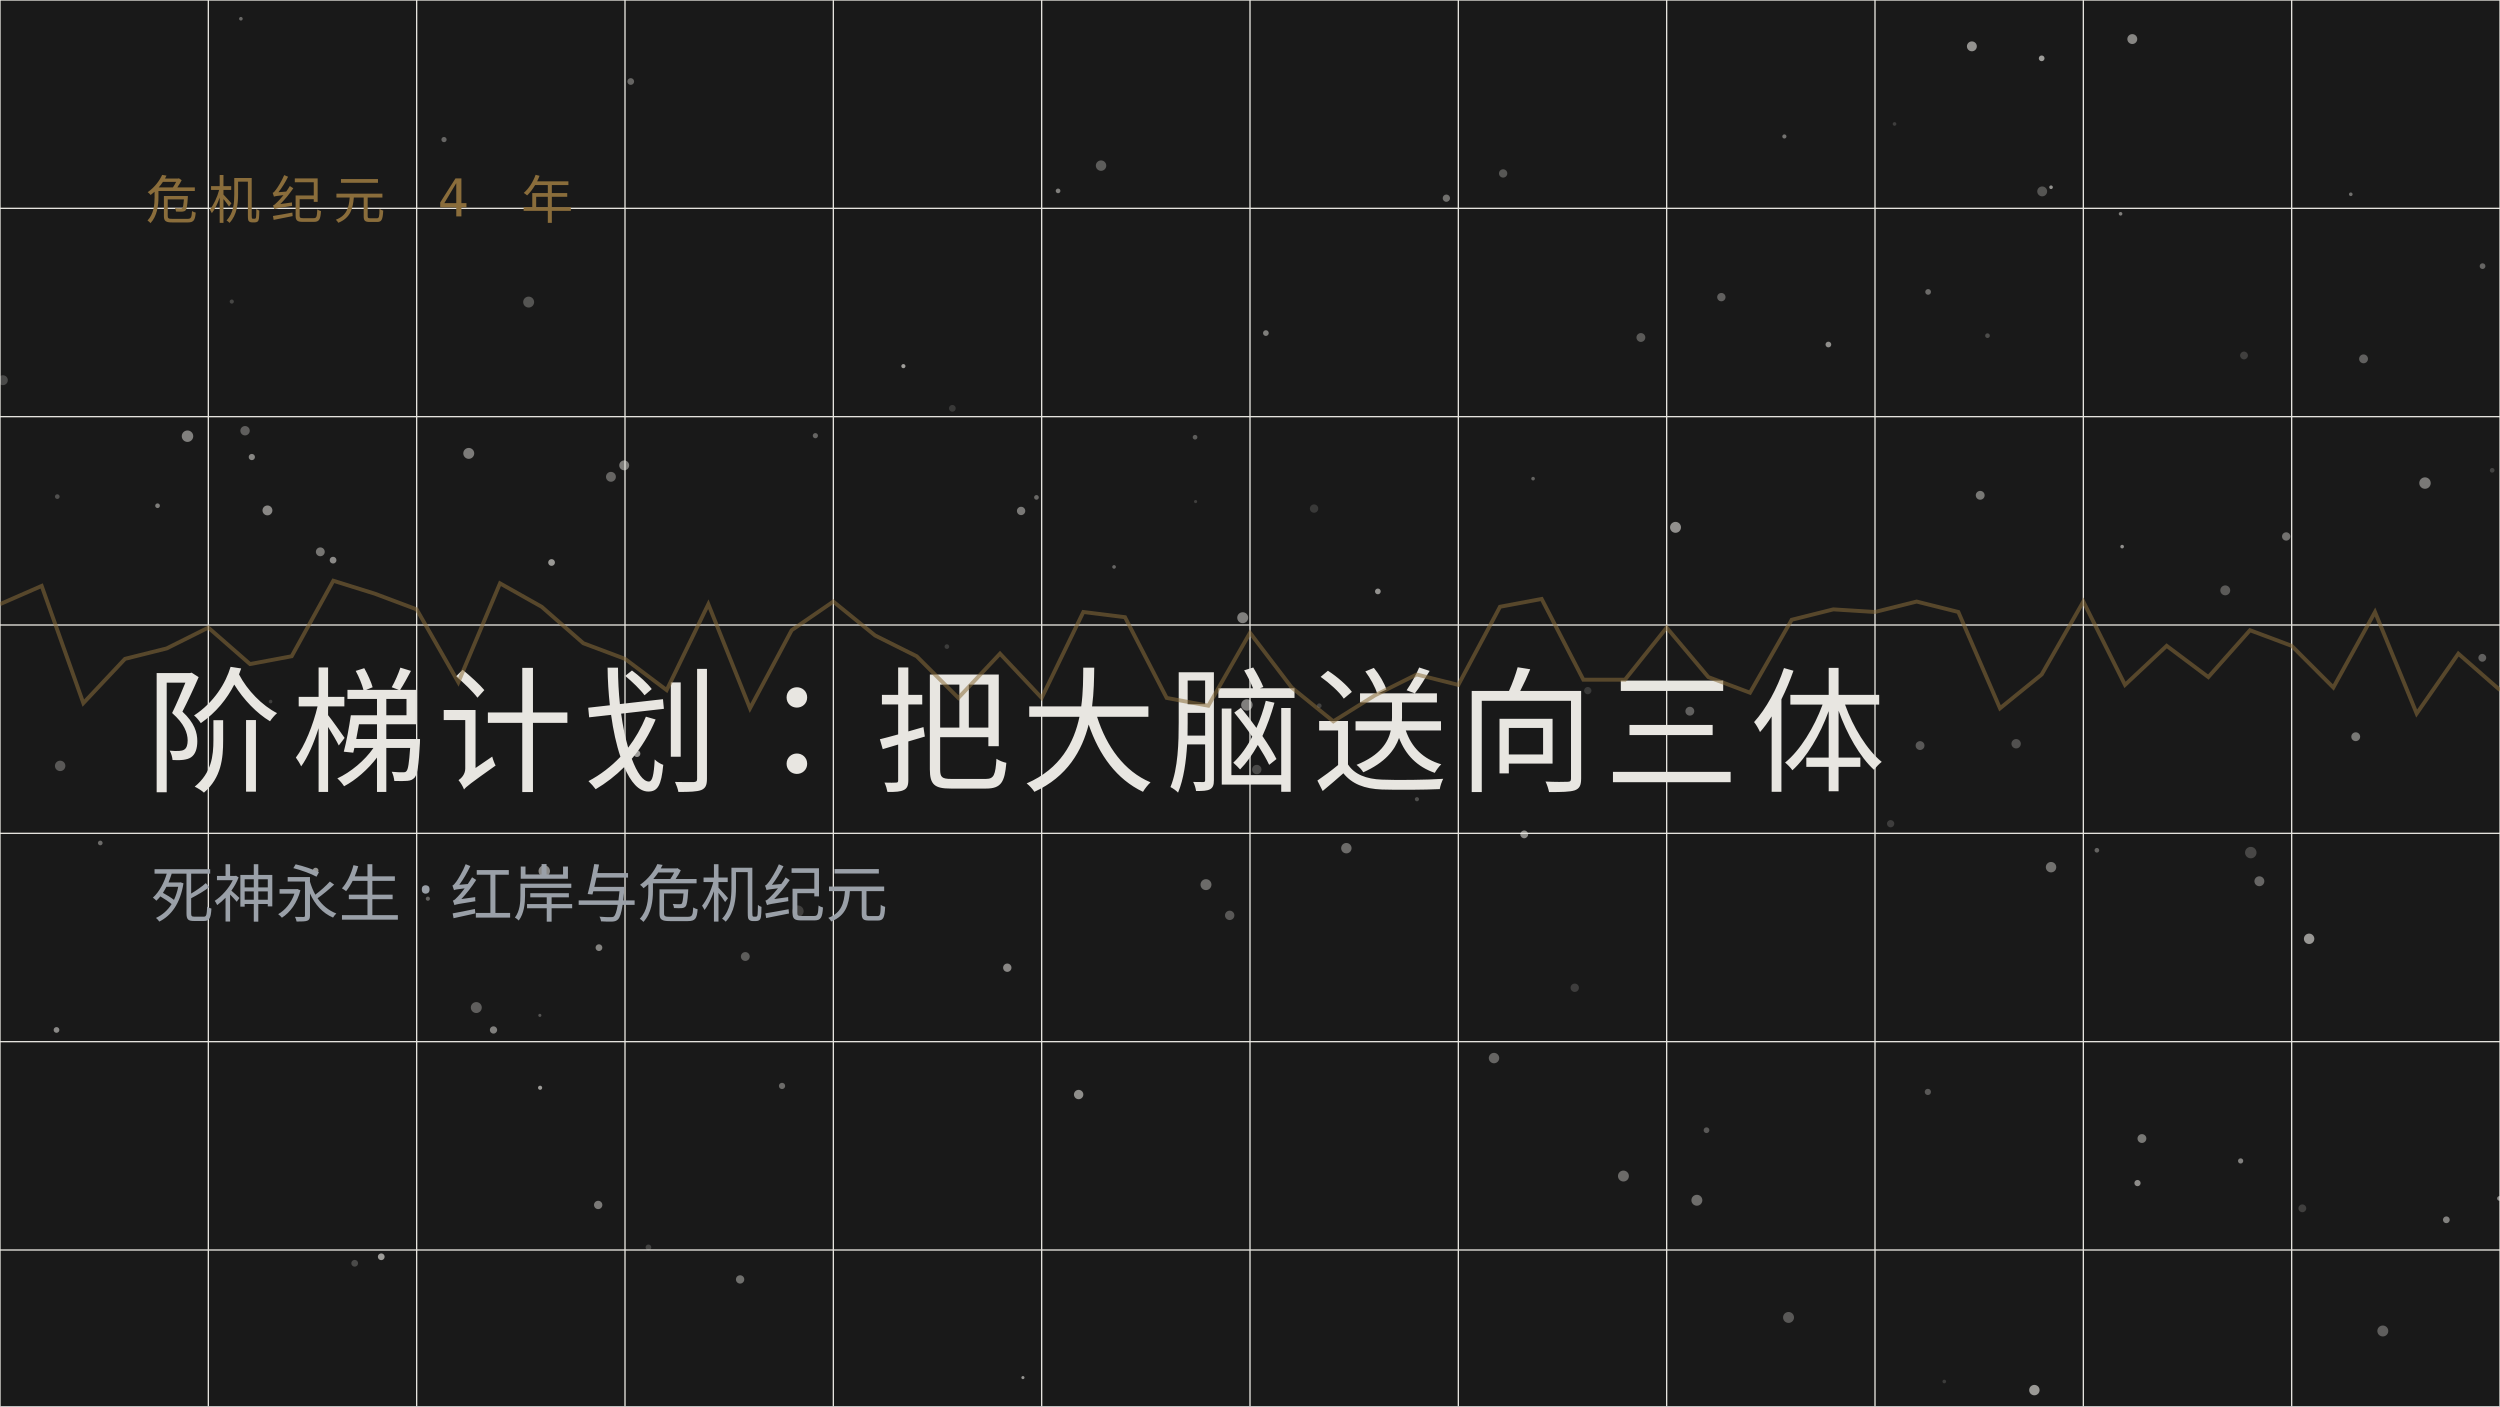
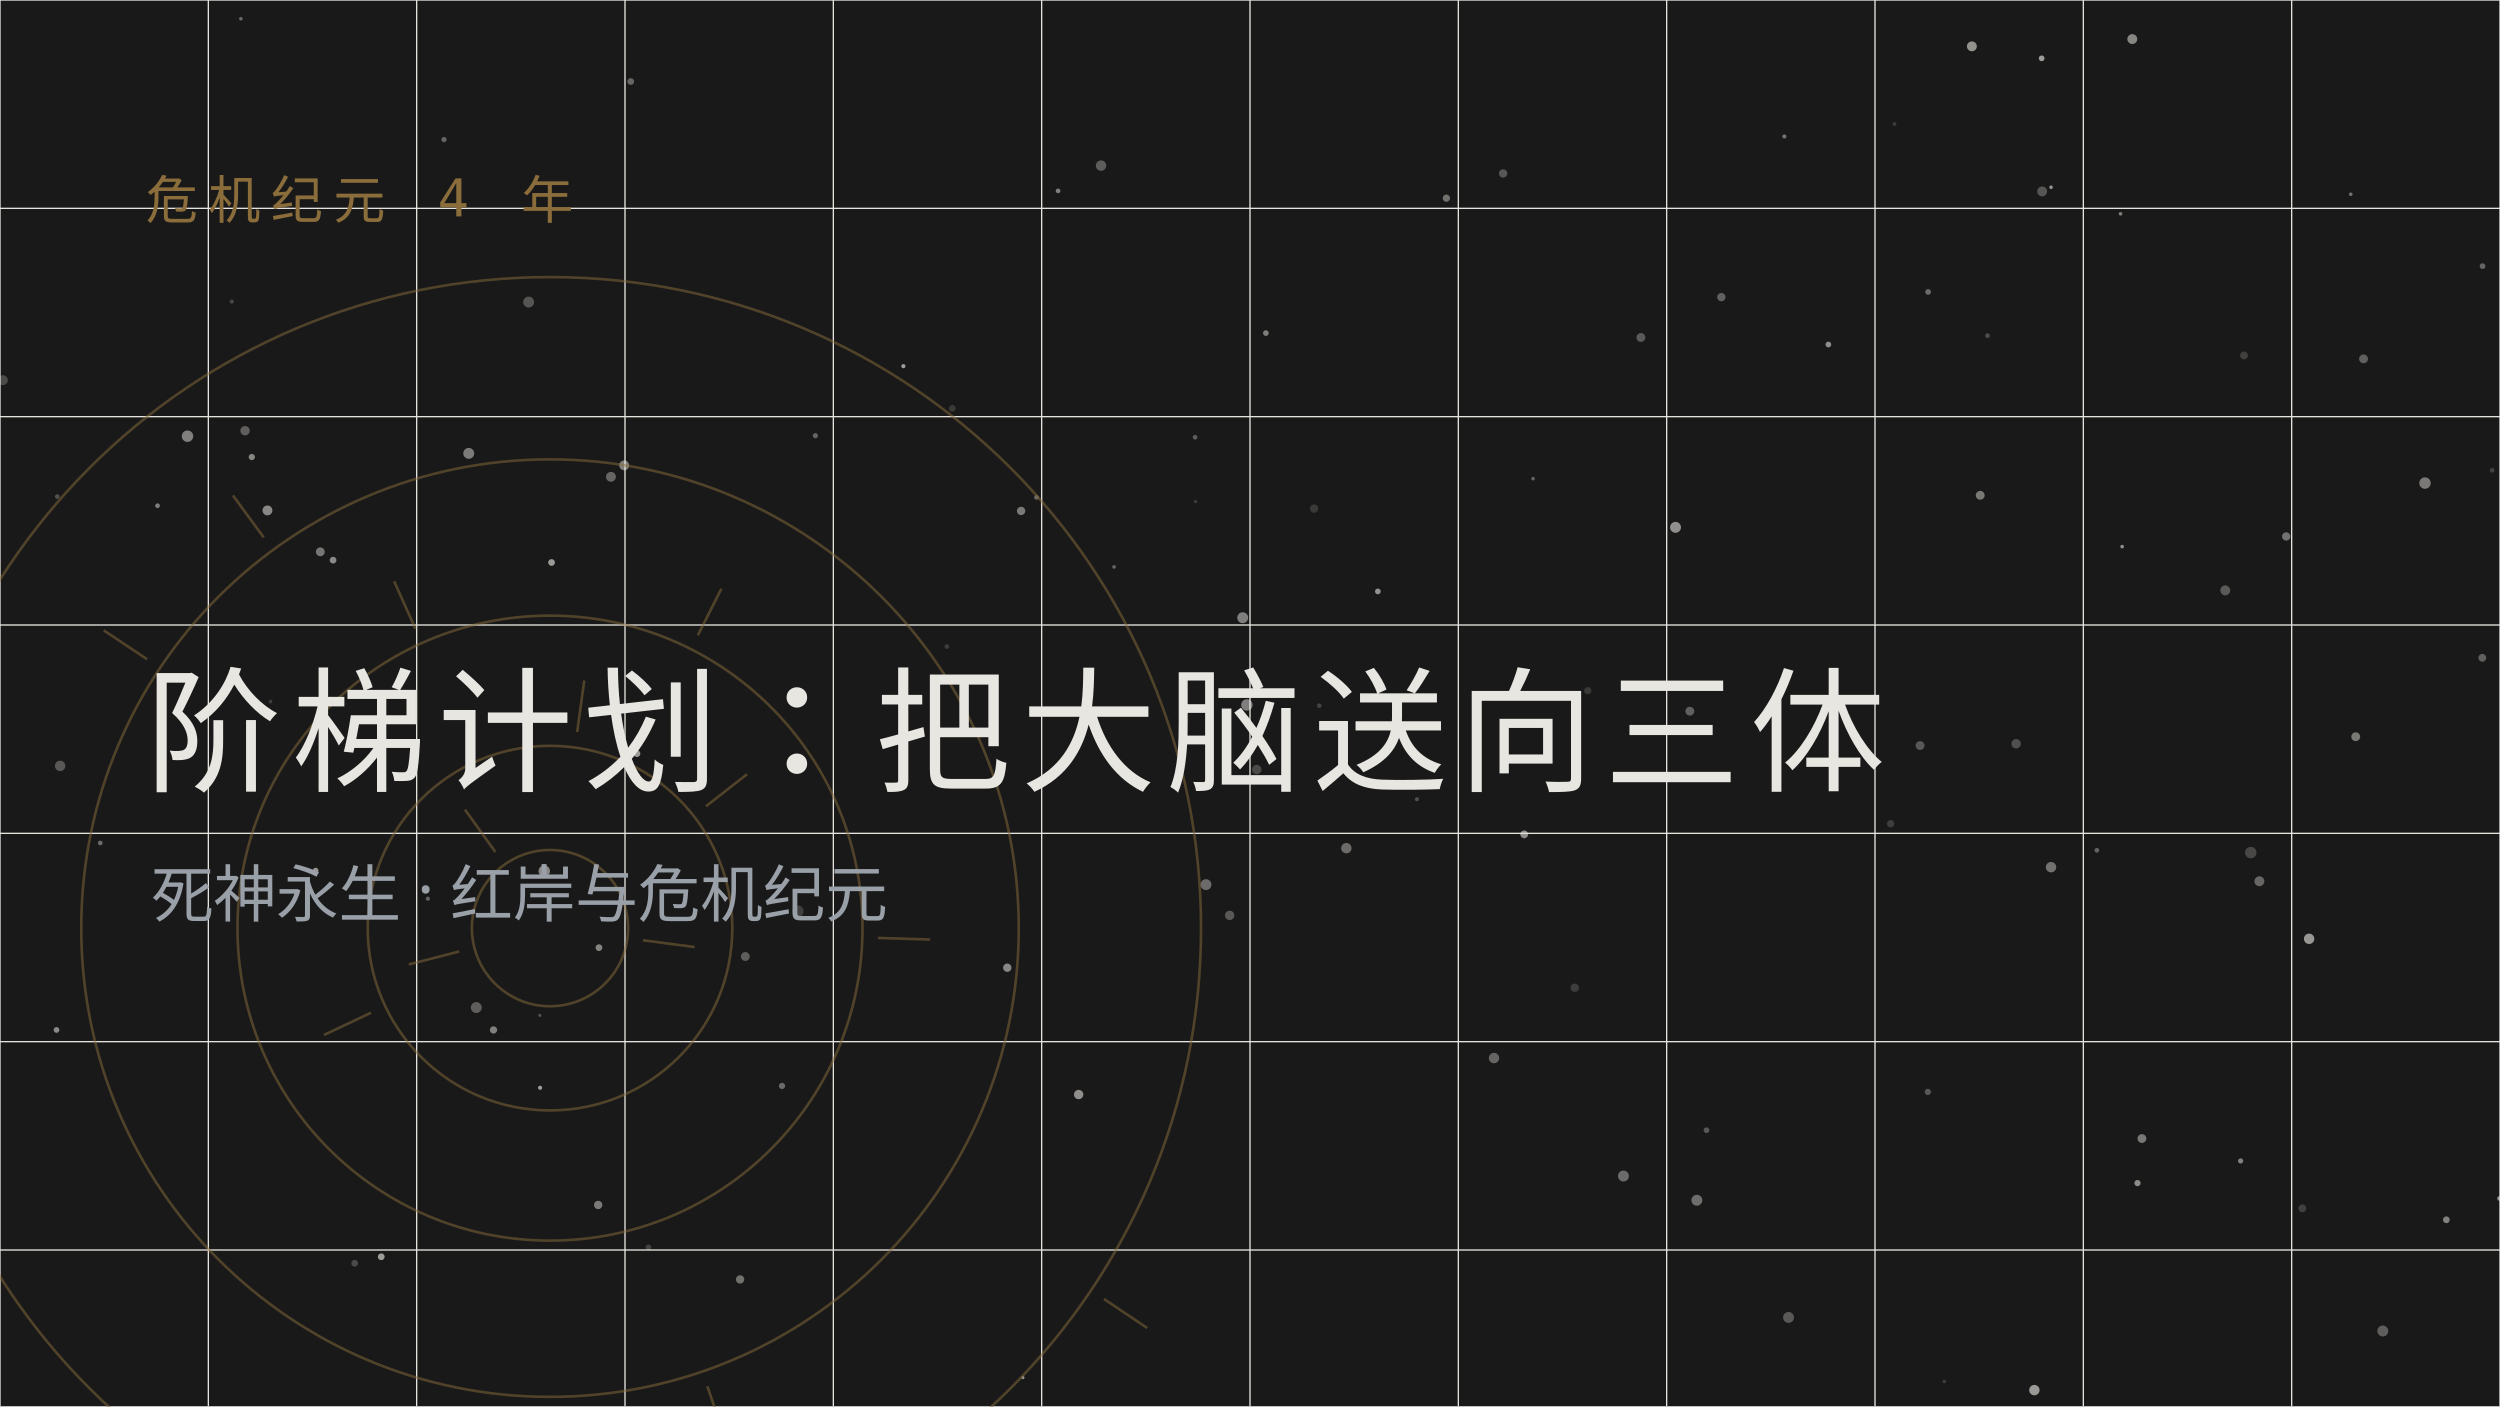
<svg xmlns="http://www.w3.org/2000/svg" width="960" height="540" viewBox="0 0 960 540">
  <rect width="960" height="540" fill="#0a0e14" />
  <rect width="960" height="540" fill="#8a6d3b" opacity="0.12" />
  <line x1="0" y1="0" x2="0" y2="540" stroke="#e8e6e1" stroke-width="0.5" />
  <line x1="80" y1="0" x2="80" y2="540" stroke="#e8e6e1" stroke-width="0.5" />
  <line x1="160" y1="0" x2="160" y2="540" stroke="#e8e6e1" stroke-width="0.5" />
  <line x1="240" y1="0" x2="240" y2="540" stroke="#e8e6e1" stroke-width="0.5" />
  <line x1="320" y1="0" x2="320" y2="540" stroke="#e8e6e1" stroke-width="0.5" />
  <line x1="400" y1="0" x2="400" y2="540" stroke="#e8e6e1" stroke-width="0.5" />
  <line x1="480" y1="0" x2="480" y2="540" stroke="#e8e6e1" stroke-width="0.5" />
  <line x1="560" y1="0" x2="560" y2="540" stroke="#e8e6e1" stroke-width="0.5" />
  <line x1="640" y1="0" x2="640" y2="540" stroke="#e8e6e1" stroke-width="0.5" />
  <line x1="720" y1="0" x2="720" y2="540" stroke="#e8e6e1" stroke-width="0.5" />
  <line x1="800" y1="0" x2="800" y2="540" stroke="#e8e6e1" stroke-width="0.5" />
  <line x1="880" y1="0" x2="880" y2="540" stroke="#e8e6e1" stroke-width="0.5" />
  <line x1="960" y1="0" x2="960" y2="540" stroke="#e8e6e1" stroke-width="0.5" />
  <line x1="0" y1="0" x2="960" y2="0" stroke="#e8e6e1" stroke-width="0.5" />
  <line x1="0" y1="80" x2="960" y2="80" stroke="#e8e6e1" stroke-width="0.5" />
  <line x1="0" y1="160" x2="960" y2="160" stroke="#e8e6e1" stroke-width="0.5" />
  <line x1="0" y1="240" x2="960" y2="240" stroke="#e8e6e1" stroke-width="0.5" />
  <line x1="0" y1="320" x2="960" y2="320" stroke="#e8e6e1" stroke-width="0.5" />
  <line x1="0" y1="400" x2="960" y2="400" stroke="#e8e6e1" stroke-width="0.5" />
  <line x1="0" y1="480" x2="960" y2="480" stroke="#e8e6e1" stroke-width="0.5" />
  <circle cx="406.3" cy="73.3" r="0.9" fill="#e8e6e1" opacity="0.49" />
  <circle cx="38.5" cy="323.7" r="0.9" fill="#e8e6e1" opacity="0.40" />
  <circle cx="463.1" cy="339.7" r="2.1" fill="#e8e6e1" opacity="0.40" />
  <circle cx="486.1" cy="127.9" r="1.1" fill="#e8e6e1" opacity="0.49" />
  <circle cx="529.1" cy="227.1" r="1.1" fill="#e8e6e1" opacity="0.59" />
  <circle cx="573.7" cy="406.3" r="2.0" fill="#e8e6e1" opacity="0.37" />
  <circle cx="814.3" cy="82.1" r="0.7" fill="#e8e6e1" opacity="0.49" />
  <circle cx="22.0" cy="190.7" r="0.9" fill="#e8e6e1" opacity="0.27" />
  <circle cx="651.6" cy="460.9" r="2.1" fill="#e8e6e1" opacity="0.41" />
  <circle cx="230.0" cy="363.9" r="1.3" fill="#e8e6e1" opacity="0.52" />
  <circle cx="643.4" cy="202.5" r="2.1" fill="#e8e6e1" opacity="0.58" />
  <circle cx="957.0" cy="180.6" r="0.9" fill="#e8e6e1" opacity="0.20" />
  <circle cx="588.7" cy="183.8" r="0.7" fill="#e8e6e1" opacity="0.36" />
  <circle cx="757.2" cy="17.8" r="1.9" fill="#e8e6e1" opacity="0.59" />
  <circle cx="477.2" cy="237.2" r="2.1" fill="#e8e6e1" opacity="0.50" />
  <circle cx="818.8" cy="15.0" r="1.9" fill="#e8e6e1" opacity="0.53" />
  <circle cx="781.2" cy="533.8" r="2.0" fill="#e8e6e1" opacity="0.62" />
  <circle cx="234.6" cy="183.1" r="1.9" fill="#e8e6e1" opacity="0.37" />
  <circle cx="902.7" cy="74.6" r="0.7" fill="#e8e6e1" opacity="0.42" />
  <circle cx="478.8" cy="270.7" r="2.2" fill="#e8e6e1" opacity="0.50" />
  <circle cx="136.2" cy="485.1" r="1.3" fill="#e8e6e1" opacity="0.24" />
  <circle cx="472.2" cy="351.5" r="1.8" fill="#e8e6e1" opacity="0.31" />
  <circle cx="229.7" cy="462.7" r="1.6" fill="#e8e6e1" opacity="0.47" />
  <circle cx="784.2" cy="73.5" r="1.9" fill="#e8e6e1" opacity="0.29" />
  <circle cx="939.4" cy="468.4" r="1.3" fill="#e8e6e1" opacity="0.51" />
  <circle cx="820.8" cy="454.3" r="1.2" fill="#e8e6e1" opacity="0.56" />
  <circle cx="386.8" cy="371.6" r="1.6" fill="#e8e6e1" opacity="0.54" />
  <circle cx="422.8" cy="63.6" r="2.0" fill="#e8e6e1" opacity="0.33" />
  <circle cx="726.0" cy="316.3" r="1.4" fill="#e8e6e1" opacity="0.18" />
  <circle cx="727.5" cy="47.6" r="0.7" fill="#e8e6e1" opacity="0.18" />
  <circle cx="363.6" cy="248.3" r="0.9" fill="#e8e6e1" opacity="0.17" />
  <circle cx="655.3" cy="434.0" r="1.1" fill="#e8e6e1" opacity="0.31" />
  <circle cx="414.2" cy="420.3" r="1.8" fill="#e8e6e1" opacity="0.57" />
  <circle cx="544.1" cy="306.9" r="0.8" fill="#e8e6e1" opacity="0.26" />
  <circle cx="854.5" cy="226.7" r="1.9" fill="#e8e6e1" opacity="0.32" />
  <circle cx="953.2" cy="252.6" r="1.5" fill="#e8e6e1" opacity="0.35" />
  <circle cx="365.7" cy="156.8" r="1.3" fill="#e8e6e1" opacity="0.16" />
  <circle cx="737.3" cy="286.3" r="1.7" fill="#e8e6e1" opacity="0.31" />
  <circle cx="787.6" cy="333.0" r="2.0" fill="#e8e6e1" opacity="0.43" />
  <circle cx="127.9" cy="215.1" r="1.3" fill="#e8e6e1" opacity="0.55" />
  <circle cx="504.6" cy="195.3" r="1.6" fill="#e8e6e1" opacity="0.16" />
  <circle cx="915.0" cy="511.1" r="2.1" fill="#e8e6e1" opacity="0.34" />
  <circle cx="884.1" cy="464.0" r="1.5" fill="#e8e6e1" opacity="0.19" />
  <circle cx="604.7" cy="379.3" r="1.6" fill="#e8e6e1" opacity="0.18" />
  <circle cx="164.3" cy="345.1" r="0.8" fill="#e8e6e1" opacity="0.36" />
  <circle cx="517.0" cy="325.7" r="2.0" fill="#e8e6e1" opacity="0.40" />
  <circle cx="760.4" cy="190.2" r="1.7" fill="#e8e6e1" opacity="0.46" />
  <circle cx="209.0" cy="334.5" r="2.2" fill="#e8e6e1" opacity="0.55" />
  <circle cx="864.3" cy="327.4" r="2.2" fill="#e8e6e1" opacity="0.23" />
  <circle cx="284.2" cy="491.3" r="1.6" fill="#e8e6e1" opacity="0.42" />
  <circle cx="585.3" cy="320.4" r="1.5" fill="#e8e6e1" opacity="0.57" />
  <circle cx="89.0" cy="115.8" r="0.8" fill="#e8e6e1" opacity="0.22" />
  <circle cx="907.6" cy="137.8" r="1.7" fill="#e8e6e1" opacity="0.35" />
  <circle cx="21.7" cy="395.5" r="1.1" fill="#e8e6e1" opacity="0.55" />
  <circle cx="180.0" cy="174.1" r="2.1" fill="#e8e6e1" opacity="0.48" />
  <circle cx="860.4" cy="445.8" r="1.0" fill="#e8e6e1" opacity="0.51" />
  <circle cx="746.6" cy="530.5" r="0.7" fill="#e8e6e1" opacity="0.17" />
  <circle cx="300.3" cy="417.0" r="1.2" fill="#e8e6e1" opacity="0.40" />
  <circle cx="959.8" cy="460.2" r="0.9" fill="#e8e6e1" opacity="0.58" />
  <circle cx="182.9" cy="386.9" r="2.1" fill="#e8e6e1" opacity="0.34" />
  <circle cx="427.8" cy="217.7" r="0.7" fill="#e8e6e1" opacity="0.38" />
  <circle cx="346.9" cy="140.6" r="0.8" fill="#e8e6e1" opacity="0.65" />
  <circle cx="784.0" cy="22.4" r="1.1" fill="#e8e6e1" opacity="0.64" />
  <circle cx="123.0" cy="211.9" r="1.7" fill="#e8e6e1" opacity="0.45" />
  <circle cx="555.4" cy="76.1" r="1.4" fill="#e8e6e1" opacity="0.42" />
  <circle cx="861.7" cy="136.5" r="1.5" fill="#e8e6e1" opacity="0.19" />
  <circle cx="577.2" cy="66.6" r="1.6" fill="#e8e6e1" opacity="0.30" />
  <circle cx="685.2" cy="52.4" r="0.8" fill="#e8e6e1" opacity="0.44" />
  <circle cx="686.8" cy="505.9" r="2.1" fill="#e8e6e1" opacity="0.31" />
  <circle cx="392.8" cy="529.0" r="0.6" fill="#e8e6e1" opacity="0.60" />
  <circle cx="482.6" cy="295.5" r="1.8" fill="#e8e6e1" opacity="0.24" />
  <circle cx="244.6" cy="289.4" r="1.3" fill="#e8e6e1" opacity="0.63" />
  <circle cx="249.0" cy="479.0" r="1.1" fill="#e8e6e1" opacity="0.20" />
  <circle cx="207.3" cy="389.9" r="0.6" fill="#e8e6e1" opacity="0.29" />
  <circle cx="805.2" cy="326.5" r="0.9" fill="#e8e6e1" opacity="0.36" />
  <circle cx="763.2" cy="128.9" r="0.9" fill="#e8e6e1" opacity="0.25" />
  <circle cx="60.5" cy="194.2" r="0.9" fill="#e8e6e1" opacity="0.49" />
  <circle cx="72.0" cy="167.5" r="2.2" fill="#e8e6e1" opacity="0.50" />
  <circle cx="94.1" cy="165.4" r="1.8" fill="#e8e6e1" opacity="0.34" />
  <circle cx="170.5" cy="53.6" r="1.0" fill="#e8e6e1" opacity="0.38" />
  <circle cx="211.8" cy="216.0" r="1.3" fill="#e8e6e1" opacity="0.62" />
  <circle cx="121.2" cy="334.3" r="1.1" fill="#e8e6e1" opacity="0.60" />
  <circle cx="867.6" cy="338.4" r="1.9" fill="#e8e6e1" opacity="0.38" />
  <circle cx="877.9" cy="206.0" r="1.6" fill="#e8e6e1" opacity="0.43" />
  <circle cx="286.2" cy="367.3" r="1.7" fill="#e8e6e1" opacity="0.33" />
  <circle cx="661.0" cy="114.1" r="1.6" fill="#e8e6e1" opacity="0.35" />
  <circle cx="313.1" cy="167.3" r="1.0" fill="#e8e6e1" opacity="0.37" />
  <circle cx="774.2" cy="285.6" r="1.8" fill="#e8e6e1" opacity="0.27" />
  <circle cx="623.4" cy="451.6" r="2.1" fill="#e8e6e1" opacity="0.40" />
  <circle cx="814.9" cy="209.9" r="0.7" fill="#e8e6e1" opacity="0.58" />
  <circle cx="398.0" cy="191.0" r="0.9" fill="#e8e6e1" opacity="0.39" />
  <circle cx="239.7" cy="178.7" r="1.9" fill="#e8e6e1" opacity="0.49" />
  <circle cx="96.7" cy="175.5" r="1.2" fill="#e8e6e1" opacity="0.53" />
  <circle cx="953.3" cy="102.2" r="1.1" fill="#e8e6e1" opacity="0.37" />
  <circle cx="648.9" cy="273.1" r="1.7" fill="#e8e6e1" opacity="0.35" />
  <circle cx="904.6" cy="282.9" r="1.7" fill="#e8e6e1" opacity="0.46" />
  <circle cx="630.1" cy="129.6" r="1.7" fill="#e8e6e1" opacity="0.32" />
  <circle cx="459.1" cy="192.6" r="0.6" fill="#e8e6e1" opacity="0.19" />
  <circle cx="822.5" cy="437.2" r="1.7" fill="#e8e6e1" opacity="0.46" />
  <circle cx="207.4" cy="417.7" r="0.8" fill="#e8e6e1" opacity="0.64" />
  <circle cx="506.6" cy="271.0" r="0.9" fill="#e8e6e1" opacity="0.20" />
  <circle cx="458.9" cy="167.9" r="0.9" fill="#e8e6e1" opacity="0.33" />
  <circle cx="23.1" cy="294.1" r="2.0" fill="#e8e6e1" opacity="0.31" />
  <circle cx="242.2" cy="31.3" r="1.3" fill="#e8e6e1" opacity="0.37" />
  <circle cx="702.1" cy="132.3" r="1.1" fill="#e8e6e1" opacity="0.57" />
  <circle cx="203.0" cy="116.0" r="2.1" fill="#e8e6e1" opacity="0.29" />
  <circle cx="740.3" cy="419.3" r="1.2" fill="#e8e6e1" opacity="0.31" />
  <circle cx="886.7" cy="360.5" r="2.0" fill="#e8e6e1" opacity="0.61" />
  <circle cx="102.7" cy="196.0" r="1.9" fill="#e8e6e1" opacity="0.54" />
  <circle cx="146.4" cy="482.6" r="1.3" fill="#e8e6e1" opacity="0.64" />
  <circle cx="189.5" cy="395.5" r="1.4" fill="#e8e6e1" opacity="0.50" />
  <circle cx="609.7" cy="265.2" r="1.4" fill="#e8e6e1" opacity="0.16" />
  <circle cx="392.1" cy="196.2" r="1.6" fill="#e8e6e1" opacity="0.47" />
  <circle cx="92.5" cy="7.2" r="0.7" fill="#e8e6e1" opacity="0.39" />
  <circle cx="740.4" cy="112.1" r="1.1" fill="#e8e6e1" opacity="0.40" />
  <circle cx="306.4" cy="349.9" r="2.2" fill="#e8e6e1" opacity="0.19" />
  <circle cx="787.6" cy="71.9" r="0.7" fill="#e8e6e1" opacity="0.59" />
  <circle cx="103.9" cy="269.4" r="0.7" fill="#e8e6e1" opacity="0.19" />
  <circle cx="1.1" cy="146.0" r="1.9" fill="#e8e6e1" opacity="0.24" />
  <circle cx="931.2" cy="185.5" r="2.2" fill="#e8e6e1" opacity="0.47" />
+   <g opacity="0.5" stroke="#8a6d3b" fill="none">
+     <circle cx="211.2" cy="356.4" r="30" />
+     <line x1="190.213" y1="327.15" x2="178.553" y2="310.901" />
+     <line x1="246.896" y1="361.067" x2="266.727" y2="363.66" />
+     <line x1="176.333" y1="365.362" x2="156.963" y2="370.341" />
+     <circle cx="211.2" cy="356.4" r="70" />
+     <line x1="271.091" y1="309.612" x2="286.851" y2="297.3" />
+     <line x1="221.625" y1="281.118" x2="224.369" y2="261.308" />
+     <line x1="142.491" y1="388.881" x2="124.409" y2="397.428" />
+     <circle cx="211.2" cy="356.4" r="120" />
+     <line x1="267.995" y1="243.926" x2="277.01" y2="226.073" />
+     <line x1="337.143" y1="360.179" x2="357.134" y2="360.779" />
+     <line x1="159.547" y1="241.474" x2="151.349" y2="223.232" />
+     <circle cx="211.2" cy="356.4" r="180" />
+     <line x1="101.26" y1="206.369" x2="89.439" y2="190.237" />
+     <line x1="56.48" y1="253.163" x2="39.844" y2="242.062" />
+     <line x1="271.612" y1="532.316" x2="278.108" y2="551.232" />
+     <circle cx="211.2" cy="356.4" r="250" />
+     <line x1="-43.727" y1="379.815" x2="-63.643" y2="381.644" />
+     <line x1="423.921" y1="498.828" x2="440.54" y2="509.956" />
+     <line x1="-8.164" y1="488.368" x2="-25.301" y2="498.678" />
+   </g>
  <text x="56" y="84" font-family="'SFMono-Regular','Menlo',monospace" font-size="20" fill="#8a6d3b" letter-spacing="4">危机纪元 4 年</text>
  <text x="56" y="300" font-family="'Noto Serif SC','Songti SC',serif" font-size="52" fill="#e8e6e1" letter-spacing="4">阶梯计划：把大脑送向三体</text>
  <text x="58" y="352" font-family="'PingFang SC','Microsoft YaHei',sans-serif" font-size="24" fill="#9aa0a8">死神永生 · 红岸与危机纪元</text>
-   <polyline points="0,232 16,225 32,270 48,253 64,249 80,241 96,255 112,252 128,223 144,228 160,234 176,262 192,224 208,233 224,247 240,253 256,265 272,232 288,272 304,242 320,231 336,244 352,252 368,268 384,251 400,268 416,235 432,237 448,268 464,271 480,243 496,264 512,277 528,267 544,259 560,263 576,233 592,230 608,261 624,261 640,241 656,260 672,266 688,238 704,234 720,235 736,231 752,235 768,272 784,259 800,231 816,263 832,248 848,260 864,242 880,248 896,264 912,235 928,274 944,251 960,265" fill="none" stroke="#8a6d3b" stroke-width="1.5" opacity="0.55" />
</svg>
